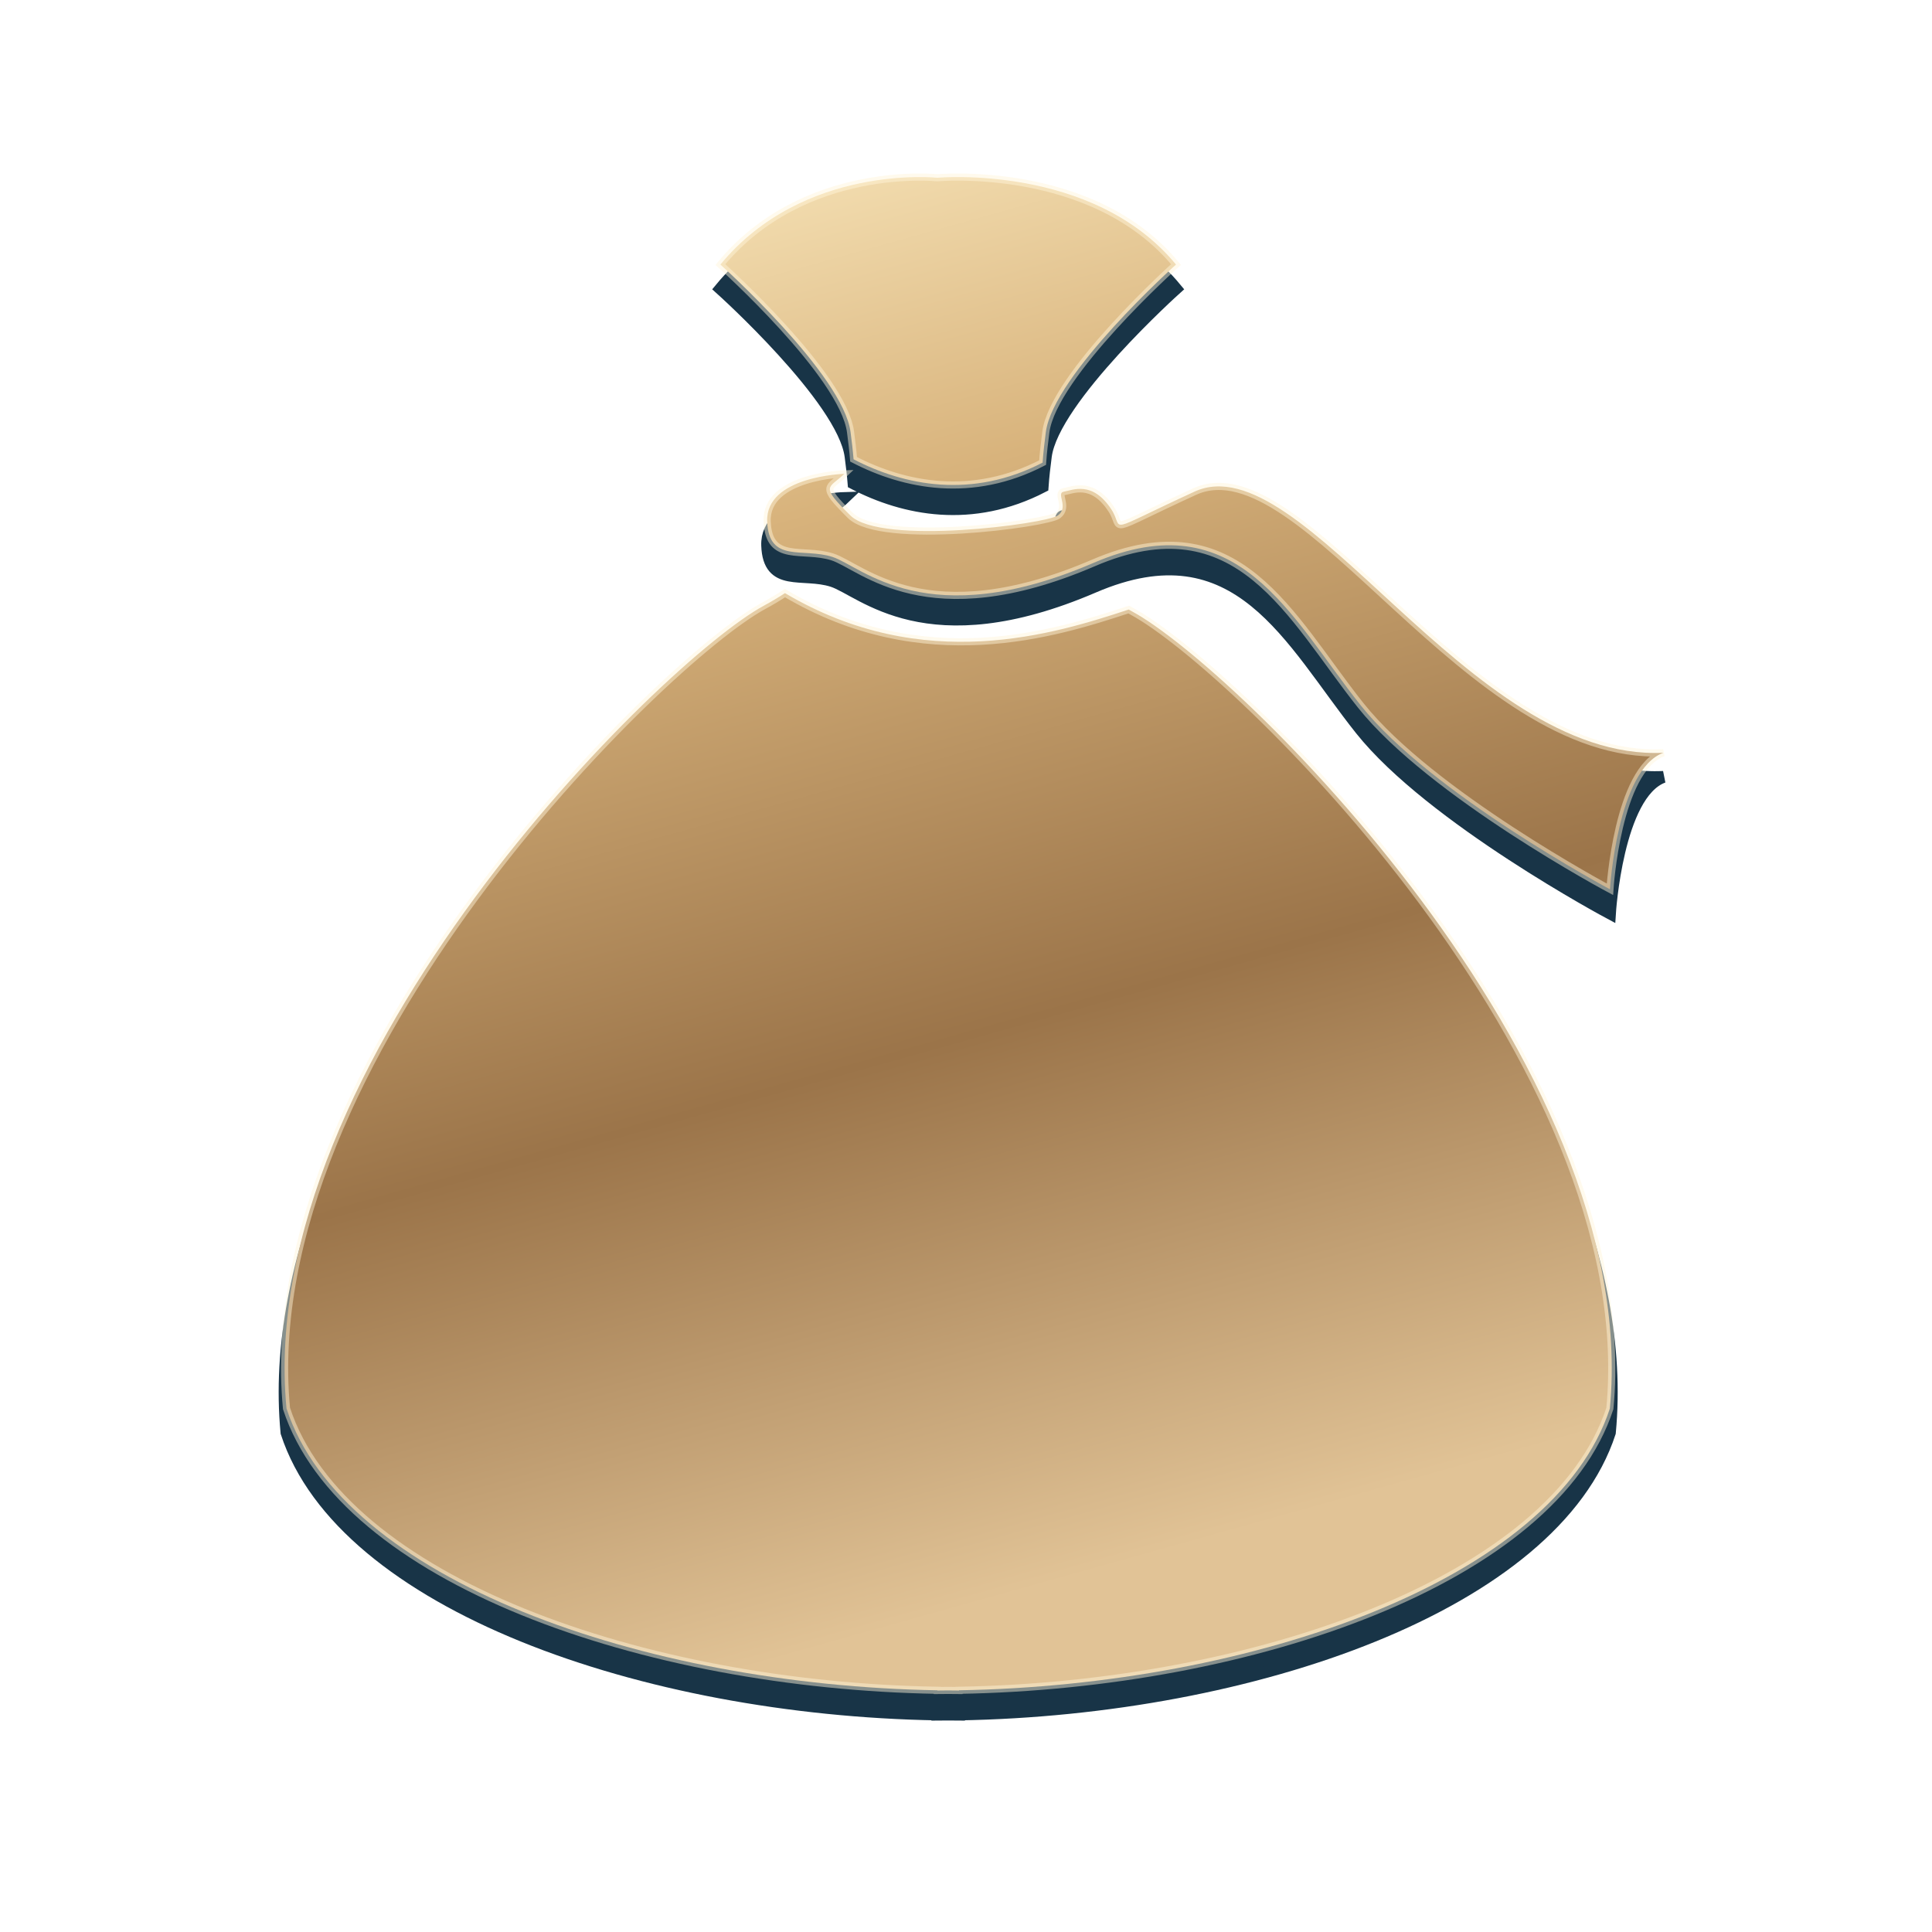
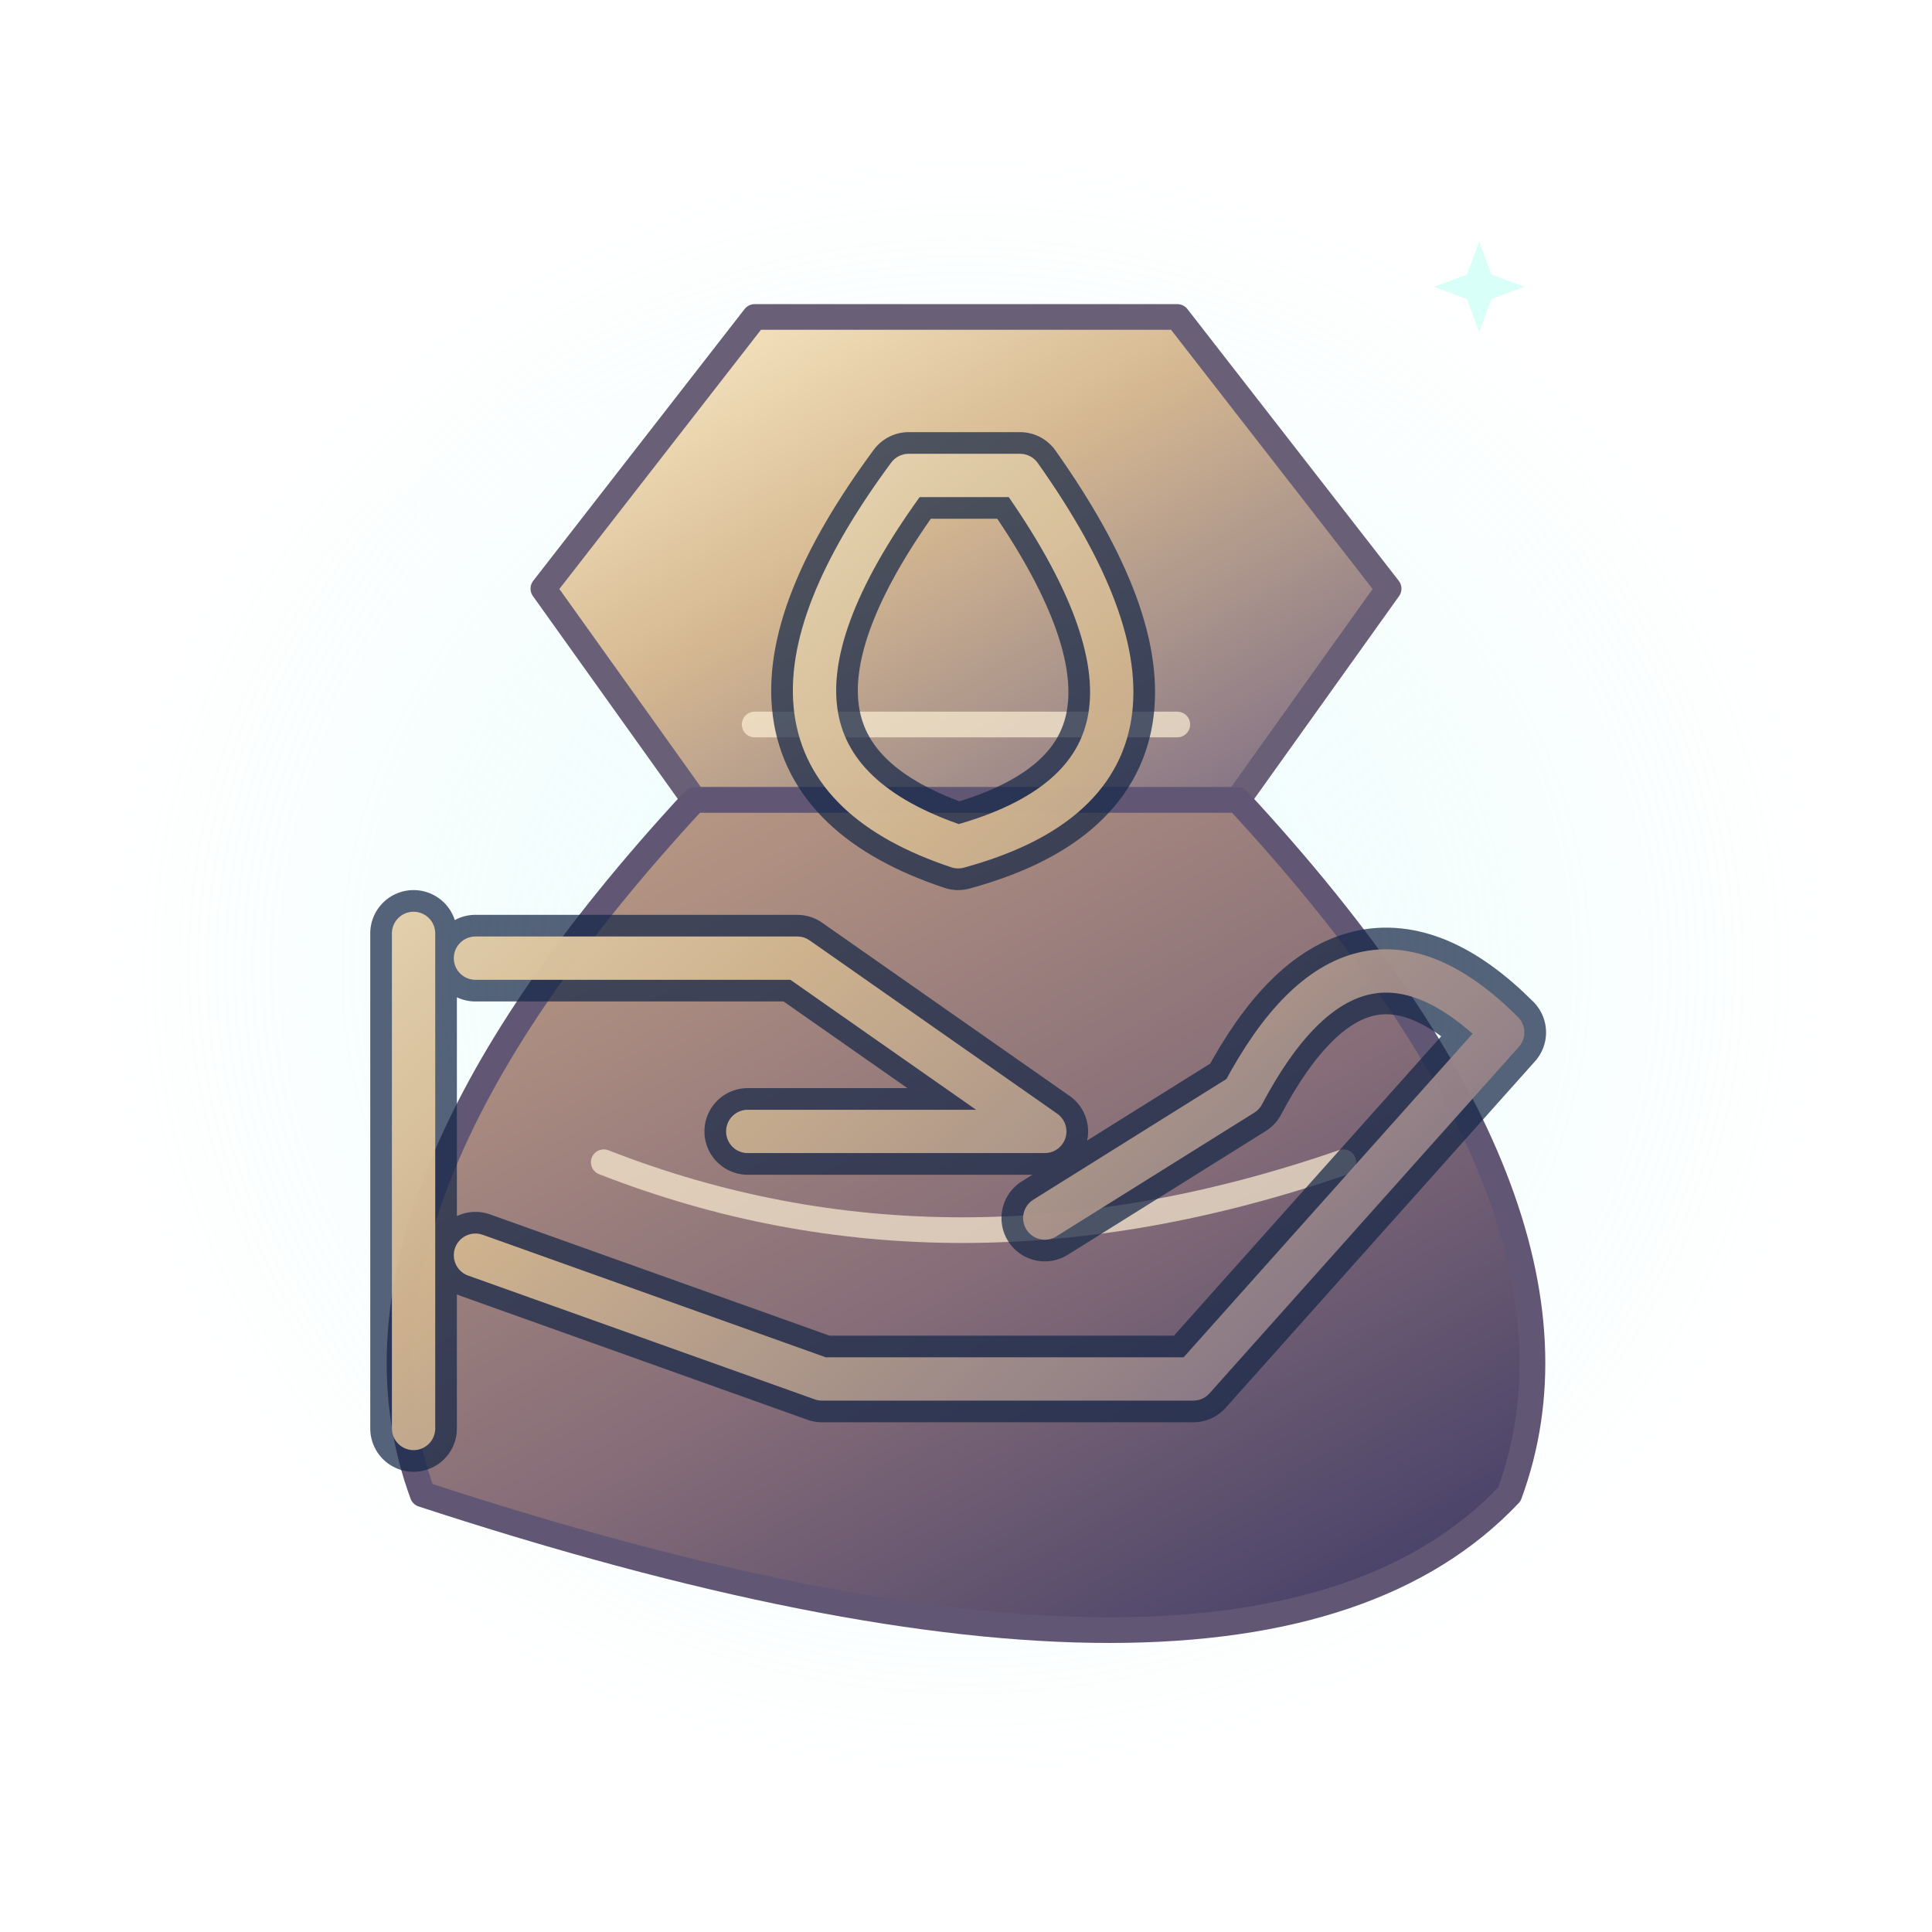
- <svg xmlns="http://www.w3.org/2000/svg" width="384" height="384" viewBox="0 0 120 120">
+ <svg xmlns="http://www.w3.org/2000/svg" width="384" height="384" viewBox="0 0 128 128">
  <defs>
-     <linearGradient id="bronze" x1="0" y1="0" x2=".25" y2="1">
-       <stop stop-color="#fff0c7" />
-       <stop offset=".3" stop-color="#d8b37c" />
-       <stop offset=".65" stop-color="#9b7449" />
-       <stop offset="1" stop-color="#e1c396" />
+     <linearGradient id="acier" x1=".08" y1="0" x2=".86" y2="1">
+       <stop stop-color="#fff9eb" />
+       <stop offset=".22" stop-color="#d8e5ed" />
+       <stop offset=".55" stop-color="#8ea8c3" />
+       <stop offset=".8" stop-color="#577395" />
+       <stop offset="1" stop-color="#b7c9d3" />
    </linearGradient>
-     <linearGradient id="email" x1=".2" y1="0" x2=".75" y2="1">
-       <stop stop-color="#73c9c8" />
-       <stop offset=".36" stop-color="#328b98" />
-       <stop offset="1" stop-color="#184a60" />
+     <linearGradient id="or" x1="0" y1="0" x2="1" y2="1">
+       <stop stop-color="#fff2cd" />
+       <stop offset=".43" stop-color="#d5b891" />
+       <stop offset="1" stop-color="#776884" />
    </linearGradient>
-     <linearGradient id="profond" x2=".4" y2="1">
-       <stop stop-color="#32667b" />
-       <stop offset="1" stop-color="#19394f" />
+     <linearGradient id="violet" x1=".12" y1="0" x2=".8" y2="1">
+       <stop stop-color="#f4eafc" />
+       <stop offset=".46" stop-color="#b5a1d4" />
+       <stop offset="1" stop-color="#645b9b" />
    </linearGradient>
-     <linearGradient id="ivoire" x2=".4" y2="1">
+     <linearGradient id="turquoise" x1=".13" y1="0" x2=".78" y2="1">
+       <stop stop-color="#e6fff9" />
+       <stop offset=".4" stop-color="#8bdce3" />
+       <stop offset="1" stop-color="#3e80ab" />
+     </linearGradient>
+     <linearGradient id="vert" x1=".15" y1="0" x2=".8" y2="1">
+       <stop stop-color="#efffee" />
+       <stop offset=".42" stop-color="#a4ddba" />
+       <stop offset="1" stop-color="#4b947e" />
+     </linearGradient>
+     <linearGradient id="ambre" x1=".12" y1="0" x2=".88" y2="1">
+       <stop stop-color="#fff6dc" />
+       <stop offset=".45" stop-color="#f3c487" />
+       <stop offset="1" stop-color="#ae6680" />
+     </linearGradient>
+     <linearGradient id="cuir" x1=".12" y1="0" x2=".88" y2="1">
+       <stop stop-color="#bd9c84" />
+       <stop offset=".55" stop-color="#856c78" />
+       <stop offset="1" stop-color="#443f68" />
+     </linearGradient>
+     <linearGradient id="nuit" x1="0" y1="0" x2=".35" y2="1">
+       <stop stop-color="#52628d" />
+       <stop offset=".42" stop-color="#31436f" />
+       <stop offset="1" stop-color="#182950" />
+     </linearGradient>
+     <linearGradient id="email" x1="0" y1="0" x2=".2" y2="1">
+       <stop stop-color="#8c77b4" />
+       <stop offset=".47" stop-color="#655b9b" />
+       <stop offset="1" stop-color="#3e4277" />
+     </linearGradient>
+     <linearGradient id="papier" x1=".15" y1="0" x2=".75" y2="1">
      <stop stop-color="#fff9e9" />
-       <stop offset="1" stop-color="#ded4bd" />
+       <stop offset=".53" stop-color="#e9e4e0" />
+       <stop offset="1" stop-color="#bcc9d8" />
    </linearGradient>
-     <linearGradient id="violet" x2=".5" y2="1">
-       <stop stop-color="#e4d5ff" />
-       <stop offset=".4" stop-color="#ad8cdd" />
-       <stop offset="1" stop-color="#65549b" />
-     </linearGradient>
-     <linearGradient id="argent" x2=".5" y2="1">
-       <stop stop-color="#f3f3ec" />
-       <stop offset=".4" stop-color="#b5c3ce" />
-       <stop offset="1" stop-color="#667991" />
-     </linearGradient>
-     <radialGradient id="ambre" cx=".3" cy=".2" r=".9">
-       <stop stop-color="#fff3ad" />
-       <stop offset=".35" stop-color="#efbc54" />
-       <stop offset=".7" stop-color="#b77728" />
-       <stop offset="1" stop-color="#795021" />
-     </radialGradient>
-     <radialGradient id="verre" cx=".3" cy=".25" r=".85">
-       <stop stop-color="#b9f6ef" />
-       <stop offset=".4" stop-color="#5bd5d9" />
-       <stop offset="1" stop-color="#226e8b" />
+     <radialGradient id="lueur">
+       <stop stop-color="#c5f7f5" stop-opacity=".38" />
+       <stop offset="1" stop-color="#c5f7f5" stop-opacity="0" />
    </radialGradient>
  </defs>
-   <g transform="translate(11.5255 12.1314) scale(0.368627)">
-     <path d="M240,121s-30.117-16.067-42-31-20.594-34.49-45-24c-28.18,12.112-39,.611-44-1s-10.753,1.107-11-6c-0.265-7.618,13-8,13-8-2.65,2.544-4.177,1.852,1,7s33.09,1.425,35,0-0.426-3.769,1-4,4.771-1.934,8,3c2.288,3.5-1.754,4.24,14-3,18.213-8.37,46.132,45.539,79,44C241.243,100.825,240,121,240,121ZM144.95,43.98c-0.214,1.666-.423,3.382-0.541,5.128-11.893,6.153-23.265,3.9-31.852-.559-0.122-1.534-.313-3.059-0.507-4.568C110.81,34.3,90.117,15.736,90.117,15.736,104.173-1.3,126.672,1.114,126.672,1.114S152.827-1.3,166.883,15.736C166.883,15.736,146.19,34.3,144.95,43.98ZM101,71.1c23.408,13.89,45.6,6.816,57.92,2.764,0.217,0.122.424,0.245,0.648,0.365,17.045,9.228,85.978,75.86,80.421,134.254-9.438,28.888-60.188,46.644-109.664,47.482,0,0.013,0,.027,0,0.04-0.609,0-1.219-.015-1.828-0.02s-1.219.02-1.828,0.02c0-.013,0-0.027,0-0.04C77.2,255.122,26.445,237.367,17.007,208.478,11.45,150.084,80.383,82.453,97.428,73.224,98.727,72.521,99.908,71.811,101,71.1Z" fill="#183447" fill-rule="evenodd" stroke="#183447" stroke-width="2" />
+   <ellipse cx="64" cy="64" rx="57" ry="55" fill="url(#lueur)" />
+   <path d="M36 39 50 21h28l14 18-10 14H46Z" fill="url(#or)" stroke="#696078" stroke-width="1.7" stroke-linejoin="round" />
+   <path d="M46 53h36q25 27 18 46-17 18-72 0-7-19 18-46Z" fill="url(#cuir)" stroke="#615775" stroke-width="1.7" stroke-linejoin="round" />
+   <path d="M40 77q23 9 49 0M50 48h28" fill="none" stroke="#fff3d6" stroke-width="1.7" stroke-opacity="0.68" stroke-linecap="round" stroke-linejoin="round" />
+   <g transform="translate(11 11) scale(.82)" fill="none" stroke="#152747" stroke-width="7" stroke-linecap="round" stroke-linejoin="round" opacity=".72">
+     <path d="M25 88 53 98h30l25-28q-12-12-21 5L71 85M25 64h26l20 14H47M20 62v40M60 25q-17 23 4 30 22-6 5-30Z" />
  </g>
-   <g transform="translate(11.5255 10.6314) scale(0.368627)">
-     <path d="M240,121s-30.117-16.067-42-31-20.594-34.49-45-24c-28.18,12.112-39,.611-44-1s-10.753,1.107-11-6c-0.265-7.618,13-8,13-8-2.65,2.544-4.177,1.852,1,7s33.09,1.425,35,0-0.426-3.769,1-4,4.771-1.934,8,3c2.288,3.5-1.754,4.24,14-3,18.213-8.37,46.132,45.539,79,44C241.243,100.825,240,121,240,121ZM144.95,43.98c-0.214,1.666-.423,3.382-0.541,5.128-11.893,6.153-23.265,3.9-31.852-.559-0.122-1.534-.313-3.059-0.507-4.568C110.81,34.3,90.117,15.736,90.117,15.736,104.173-1.3,126.672,1.114,126.672,1.114S152.827-1.3,166.883,15.736C166.883,15.736,146.19,34.3,144.95,43.98ZM101,71.1c23.408,13.89,45.6,6.816,57.92,2.764,0.217,0.122.424,0.245,0.648,0.365,17.045,9.228,85.978,75.86,80.421,134.254-9.438,28.888-60.188,46.644-109.664,47.482,0,0.013,0,.027,0,0.04-0.609,0-1.219-.015-1.828-0.02s-1.219.02-1.828,0.02c0-.013,0-0.027,0-0.04C77.2,255.122,26.445,237.367,17.007,208.478,11.45,150.084,80.383,82.453,97.428,73.224,98.727,72.521,99.908,71.811,101,71.1Z" fill="url(#bronze)" fill-rule="evenodd" />
-     <g opacity=".48">
-       <path d="M240,121s-30.117-16.067-42-31-20.594-34.49-45-24c-28.18,12.112-39,.611-44-1s-10.753,1.107-11-6c-0.265-7.618,13-8,13-8-2.65,2.544-4.177,1.852,1,7s33.09,1.425,35,0-0.426-3.769,1-4,4.771-1.934,8,3c2.288,3.5-1.754,4.24,14-3,18.213-8.37,46.132,45.539,79,44C241.243,100.825,240,121,240,121ZM144.95,43.98c-0.214,1.666-.423,3.382-0.541,5.128-11.893,6.153-23.265,3.9-31.852-.559-0.122-1.534-.313-3.059-0.507-4.568C110.81,34.3,90.117,15.736,90.117,15.736,104.173-1.3,126.672,1.114,126.672,1.114S152.827-1.3,166.883,15.736C166.883,15.736,146.19,34.3,144.95,43.98ZM101,71.1c23.408,13.89,45.6,6.816,57.92,2.764,0.217,0.122.424,0.245,0.648,0.365,17.045,9.228,85.978,75.86,80.421,134.254-9.438,28.888-60.188,46.644-109.664,47.482,0,0.013,0,.027,0,0.04-0.609,0-1.219-.015-1.828-0.02s-1.219.02-1.828,0.02c0-.013,0-0.027,0-0.04C77.2,255.122,26.445,237.367,17.007,208.478,11.45,150.084,80.383,82.453,97.428,73.224,98.727,72.521,99.908,71.811,101,71.1Z" fill="none" fill-rule="evenodd" stroke="#fff4d9" stroke-width="1.2" />
-     </g>
+   <g transform="translate(11 11) scale(.82)" fill="none" stroke="url(#or)" stroke-width="3.5" stroke-linecap="round" stroke-linejoin="round" opacity=".95">
+     <path d="M25 88 53 98h30l25-28q-12-12-21 5L71 85M25 64h26l20 14H47M20 62v40M60 25q-17 23 4 30 22-6 5-30Z" />
  </g>
+   <path d="M98 16l0.81 2.19L101 19l-2.19 0.81L98 22l-0.81 -2.19L95 19l2.19 -0.81Z" fill="#d8fff8" stroke="none" stroke-width="0" stroke-linejoin="round" />
</svg>
